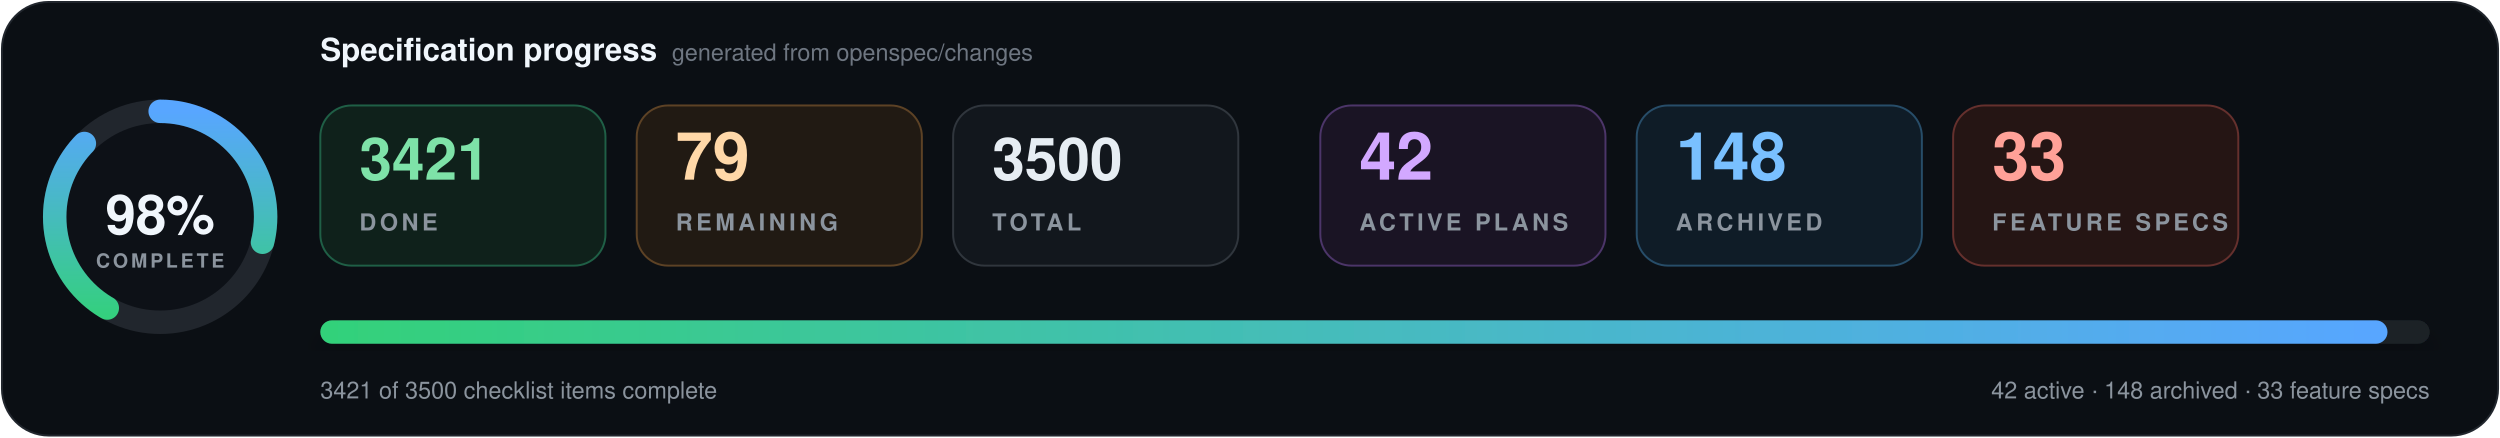
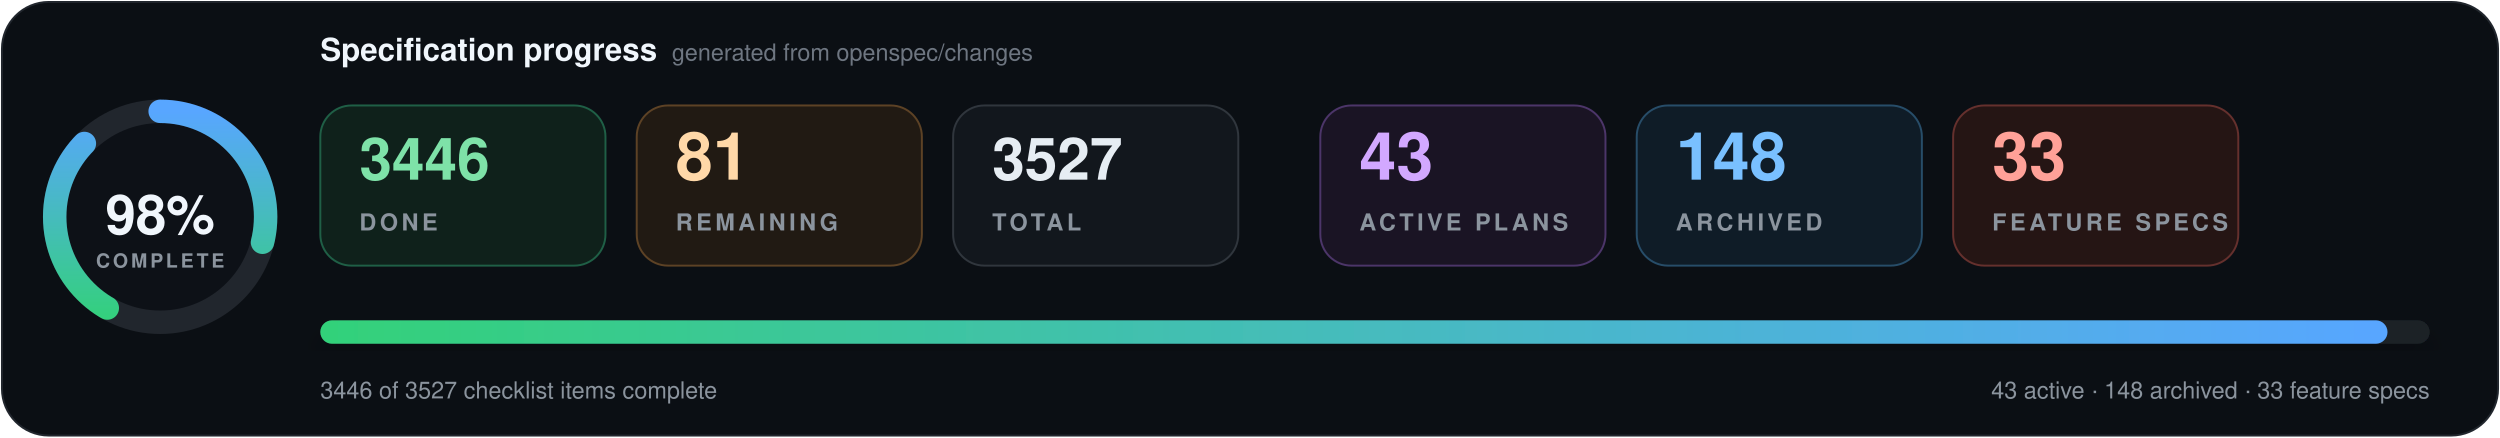
- <svg xmlns="http://www.w3.org/2000/svg" data-cache-version="1791172502" width="1280" height="224" viewBox="0 0 1280 224" role="img" aria-labelledby="title description" font-family="system-ui, -apple-system, BlinkMacSystemFont, 'Segoe UI', Helvetica, Arial, sans-serif" font-variant-numeric="tabular-nums">
+ <svg xmlns="http://www.w3.org/2000/svg" data-cache-version="1791180752" width="1280" height="224" viewBox="0 0 1280 224" role="img" aria-labelledby="title description" font-family="system-ui, -apple-system, BlinkMacSystemFont, 'Segoe UI', Helvetica, Arial, sans-serif" font-variant-numeric="tabular-nums">
  <defs>
    <linearGradient id="progress" x1="0" x2="1">
      <stop offset="0" stop-color="#33d17a" />
      <stop offset="1" stop-color="#58a6ff" />
    </linearGradient>
    <filter id="shadow" x="-10%" y="-20%" width="120%" height="150%">
      <feDropShadow dx="0" dy="7" stdDeviation="9" flood-color="#000" flood-opacity=".28" />
    </filter>
  </defs>
  <rect x="1" y="1" width="1278" height="222" rx="24" fill="#0b0f14" stroke="#21262d" />
  <g transform="translate(82 111)">
    <circle r="54" fill="#0d1117" stroke="#21262d" stroke-width="12" />
    <circle r="54" fill="none" stroke="url(#progress)" stroke-width="12" stroke-linecap="round" pathLength="100" stroke-dasharray="98 100" transform="rotate(-90)" />
    <text y="-1" text-anchor="middle" dominant-baseline="middle" fill="#f0f6fc" font-size="28" font-weight="800">98%</text>
    <text y="26" text-anchor="middle" fill="#8b949e" font-size="10" font-weight="700" letter-spacing="1.5">COMPLETE</text>
  </g>
  <text x="164" y="31" fill="#f0f6fc" font-size="16" font-weight="750">Specification progress</text>
  <text x="344" y="31" fill="#6e7681" font-size="12">generated from openspec/changes</text>
  <g transform="translate(164 54)">
    <rect width="146" height="82" rx="16" fill="#0f211b" stroke="#1f5f46" />
-     <text x="20" y="38" fill="#7ee2a8" font-size="30" font-weight="750">3421</text>
+     <text x="20" y="38" fill="#7ee2a8" font-size="30" font-weight="750">3446</text>
    <text x="20" y="64" fill="#8b949e" font-size="12" font-weight="700" letter-spacing="1.8">DONE</text>
  </g>
  <g transform="translate(326 54)">
    <rect width="146" height="82" rx="16" fill="#211a13" stroke="#5d4225" />
-     <text x="20" y="38" fill="#ffd8a8" font-size="34" font-weight="750">79</text>
+     <text x="20" y="38" fill="#ffd8a8" font-size="34" font-weight="750">81</text>
    <text x="20" y="64" fill="#8b949e" font-size="12" font-weight="700" letter-spacing="1.8">REMAINING</text>
  </g>
  <g transform="translate(488 54)">
    <rect width="146" height="82" rx="16" fill="#12171d" stroke="#30363d" />
-     <text x="20" y="38" fill="#e6edf3" font-size="30" font-weight="750">3500</text>
+     <text x="20" y="38" fill="#e6edf3" font-size="30" font-weight="750">3527</text>
    <text x="20" y="64" fill="#8b949e" font-size="12" font-weight="700" letter-spacing="1.8">TOTAL</text>
  </g>
  <g transform="translate(676 54)">
    <rect width="146" height="82" rx="16" fill="#1a1424" stroke="#4c3569" />
-     <text x="20" y="38" fill="#d2a8ff" font-size="34" font-weight="750">42</text>
+     <text x="20" y="38" fill="#d2a8ff" font-size="34" font-weight="750">43</text>
    <text x="20" y="64" fill="#8b949e" font-size="12" font-weight="700" letter-spacing="1.8">ACTIVE PLANS</text>
  </g>
  <g transform="translate(838 54)">
    <rect width="146" height="82" rx="16" fill="#0f1c27" stroke="#274d69" />
    <text x="20" y="38" fill="#79c0ff" font-size="34" font-weight="750">148</text>
    <text x="20" y="64" fill="#8b949e" font-size="12" font-weight="700" letter-spacing="1.8">ARCHIVED</text>
  </g>
  <g transform="translate(1000 54)">
    <rect width="146" height="82" rx="16" fill="#251514" stroke="#65302d" />
    <text x="20" y="38" fill="#ffa198" font-size="34" font-weight="750">33</text>
    <text x="20" y="64" fill="#8b949e" font-size="12" font-weight="700" letter-spacing="1.8">FEATURE SPECS</text>
  </g>
  <g filter="url(#shadow)">
    <rect x="164" y="164" width="1080" height="12" rx="6" fill="#1b2128" />
    <rect x="164" y="164" width="1058.4" height="12" rx="6" fill="url(#progress)" />
  </g>
-   <text x="164" y="204" fill="#8b949e" font-size="12">3421 of 3500 checklist items complete</text>
-   <text x="1244" y="204" text-anchor="end" fill="#8b949e" font-size="12">42 active · 148 archived · 33 feature specs</text>
+   <text x="164" y="204" fill="#8b949e" font-size="12">3446 of 3527 checklist items complete</text>
+   <text x="1244" y="204" text-anchor="end" fill="#8b949e" font-size="12">43 active · 148 archived · 33 feature specs</text>
</svg>
